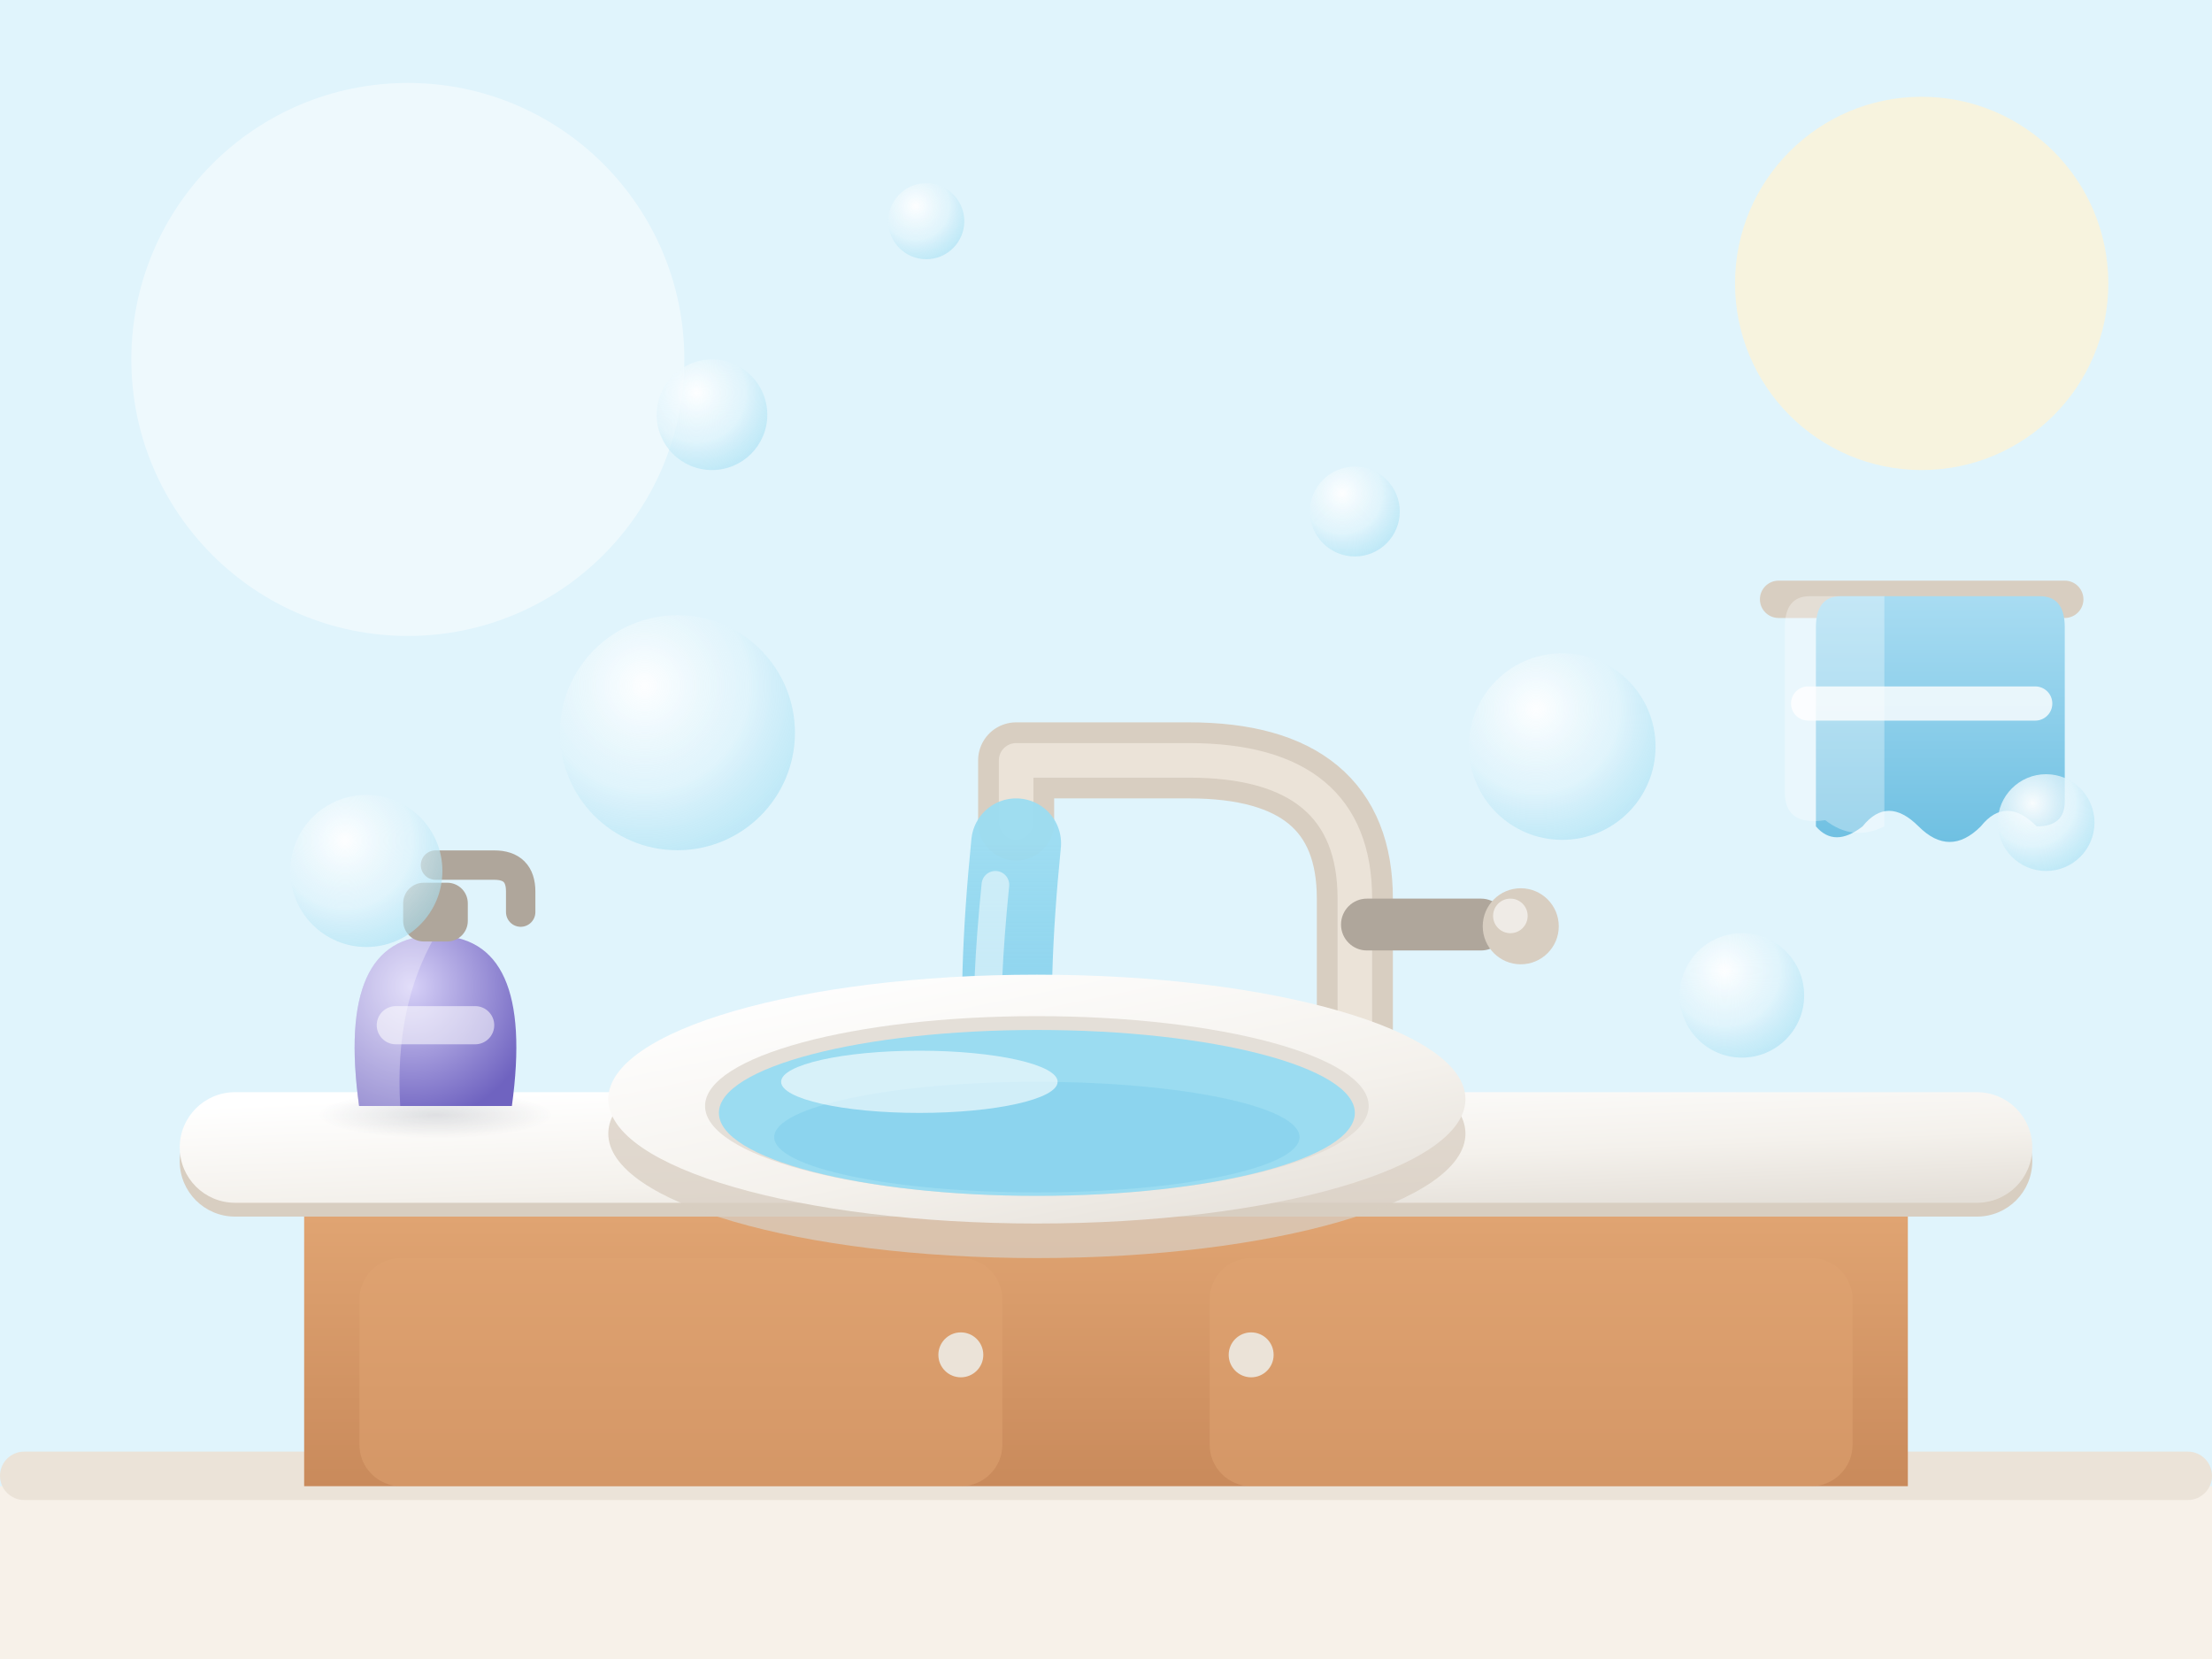
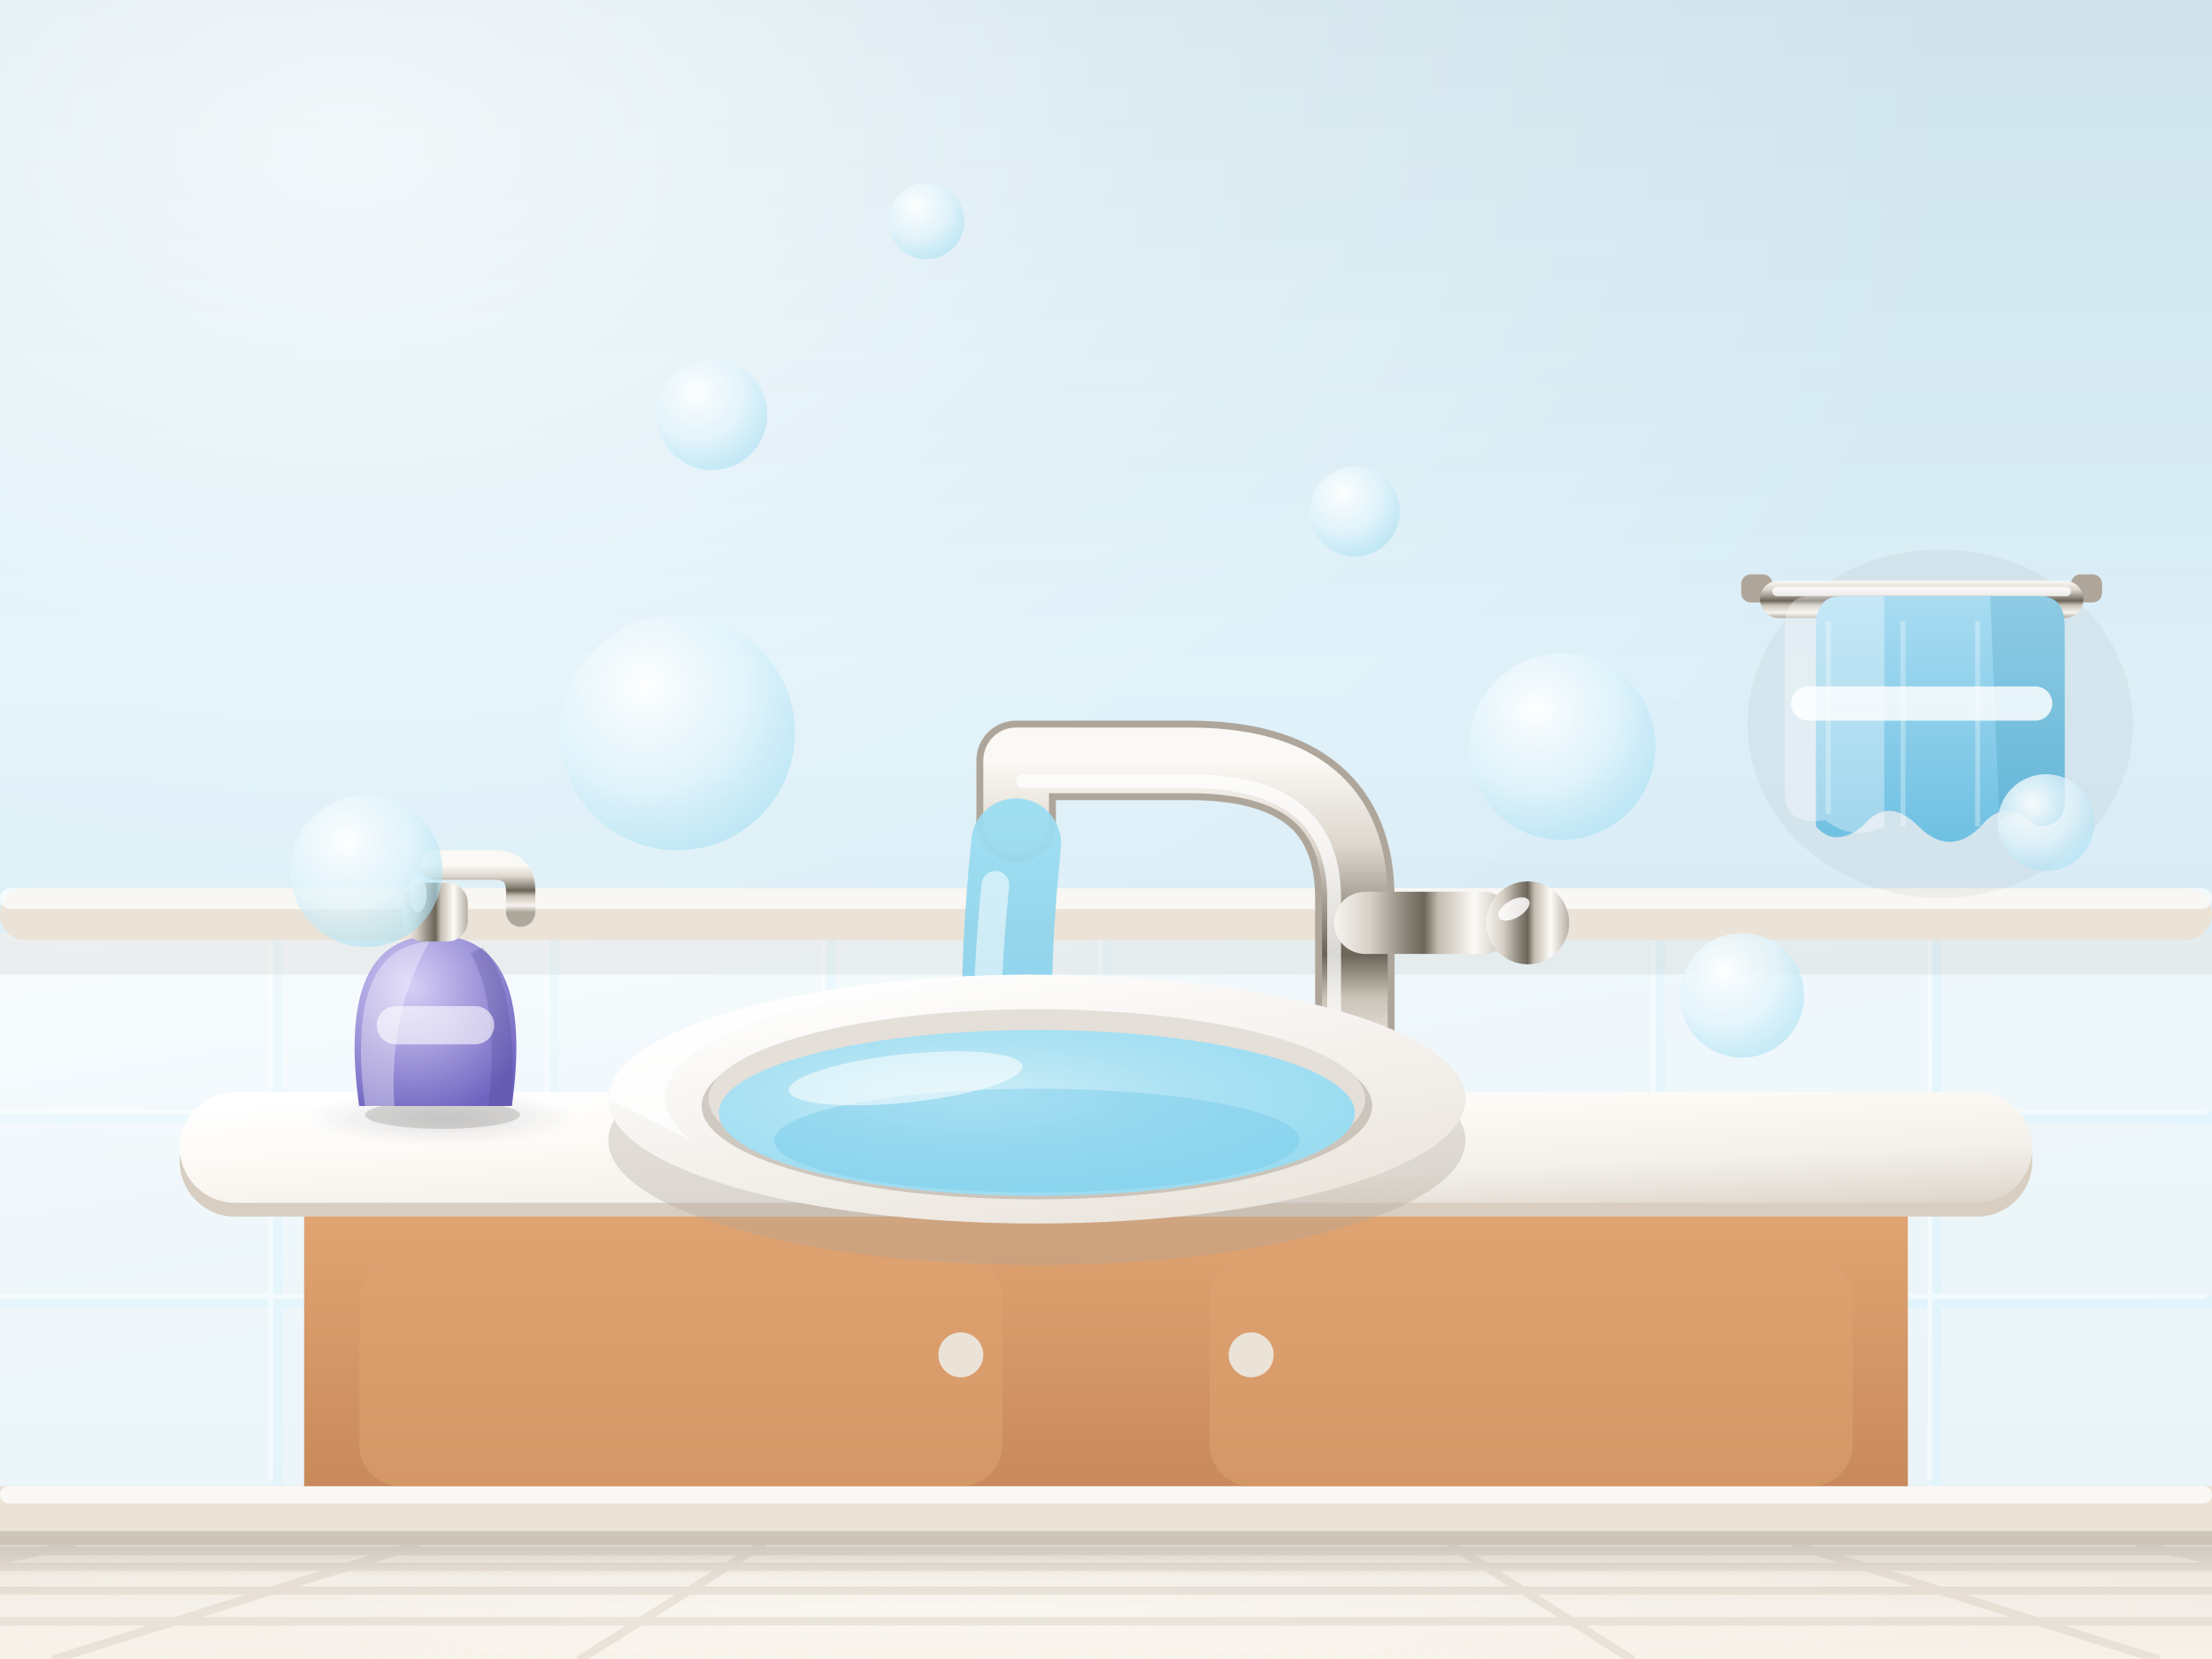
<svg xmlns="http://www.w3.org/2000/svg" viewBox="0 0 640 480" width="640" height="480">
  <defs>
    <radialGradient id="bubbleFill" cx="0.36" cy="0.3" r="0.8">
      <stop offset="0" stop-color="#FFFFFF" stop-opacity="0.95" />
      <stop offset="0.55" stop-color="#E0F4FC" stop-opacity="0.7" />
      <stop offset="1" stop-color="#9BDCF1" stop-opacity="0.55" />
    </radialGradient>
+     <linearGradient id="chromeGrad" x1="0" y1="0" x2="1" y2="0">
+       <stop offset="0" stop-color="#F7F4EF" />
+       <stop offset="0.2" stop-color="#D6D0C7" />
+       <stop offset="0.4" stop-color="#8C857A" />
+       <stop offset="0.5" stop-color="#6B6459" />
+       <stop offset="0.58" stop-color="#C3BCB1" />
+       <stop offset="0.78" stop-color="#FDFBF7" />
+       <stop offset="1" stop-color="#B6AFA4" />
+     </linearGradient>
+     <linearGradient id="chromeGradV" x1="0" y1="0" x2="0" y2="1">
+       <stop offset="0" stop-color="#FBF9F5" />
+       <stop offset="0.24" stop-color="#DCD6CD" />
+       <stop offset="0.46" stop-color="#8C857A" />
+       <stop offset="0.54" stop-color="#6B6459" />
+       <stop offset="0.66" stop-color="#CAC3B8" />
+       <stop offset="0.86" stop-color="#F7F4EF" />
+       <stop offset="1" stop-color="#AEA79C" />
+     </linearGradient>
+     <linearGradient id="floorFall" x1="0" y1="0" x2="0" y2="1">
+       <stop offset="0" stop-color="#7D766D" stop-opacity="0.24" />
+       <stop offset="0.28" stop-color="#7D766D" stop-opacity="0.05" />
+       <stop offset="1" stop-color="#7D766D" stop-opacity="0" />
+     </linearGradient>
+     <radialGradient id="floorGlow" cx="0.42" cy="0.55" r="0.6">
+       <stop offset="0" stop-color="#FFFDF6" stop-opacity="0.85" />
+       <stop offset="0.55" stop-color="#FFFDF6" stop-opacity="0.3" />
+       <stop offset="1" stop-color="#FFFDF6" stop-opacity="0" />
+     </radialGradient>
    <radialGradient id="lavenderBall" cx="0.35" cy="0.3" r="0.8">
      <stop offset="0" stop-color="#D6D0F7" />
      <stop offset="1" stop-color="#6F63C0" />
    </radialGradient>
-     <linearGradient id="porcelainGrad" x1="0.2" y1="0" x2="0.9" y2="1">
+     <linearGradient id="porcelainGrad" x1="0.16" y1="0" x2="0.94" y2="1">
      <stop offset="0" stop-color="#FFFFFF" />
-       <stop offset="0.6" stop-color="#F4F1EC" />
-       <stop offset="1" stop-color="#E4DFD8" />
+       <stop offset="0.34" stop-color="#FDFAF6" />
+       <stop offset="0.68" stop-color="#F4F1EC" />
+       <stop offset="1" stop-color="#DED7CC" />
+     </linearGradient>
+     <linearGradient id="porcelainTop" x1="0.25" y1="0" x2="0.85" y2="1">
+       <stop offset="0" stop-color="#FFFFFF" />
+       <stop offset="1" stop-color="#E9E3DA" />
    </linearGradient>
    <radialGradient id="softShadow" cx="0.5" cy="0.5" r="0.5">
      <stop offset="0" stop-color="#243047" stop-opacity="0.14" />
      <stop offset="1" stop-color="#243047" stop-opacity="0" />
    </radialGradient>
+     <linearGradient id="tileSheen" x1="0.05" y1="0" x2="0.8" y2="1">
+       <stop offset="0" stop-color="#FFFFFF" stop-opacity="0.55" />
+       <stop offset="0.42" stop-color="#FFFFFF" stop-opacity="0.14" />
+       <stop offset="1" stop-color="#FFFFFF" stop-opacity="0" />
+     </linearGradient>
    <linearGradient id="towelGrad" x1="0" y1="0" x2="0" y2="1">
      <stop offset="0" stop-color="#A8DCF2" />
      <stop offset="1" stop-color="#6FC0E2" />
    </linearGradient>
+     <linearGradient id="wallFall" x1="0" y1="0" x2="0" y2="1">
+       <stop offset="0" stop-color="#243047" stop-opacity="0.09" />
+       <stop offset="0.45" stop-color="#243047" stop-opacity="0.02" />
+       <stop offset="1" stop-color="#243047" stop-opacity="0.06" />
+     </linearGradient>
+     <radialGradient id="wallLight" cx="0.16" cy="0.1" r="0.72">
+       <stop offset="0" stop-color="#FFFFFF" stop-opacity="0.72" />
+       <stop offset="0.5" stop-color="#FFFFFF" stop-opacity="0.26" />
+       <stop offset="1" stop-color="#FFFFFF" stop-opacity="0" />
+     </radialGradient>
+     <radialGradient id="waterSkyPatch" cx="0.4" cy="0.4" r="0.62">
+       <stop offset="0" stop-color="#FFFFFF" stop-opacity="0.5" />
+       <stop offset="0.55" stop-color="#FFFFFF" stop-opacity="0.16" />
+       <stop offset="1" stop-color="#FFFFFF" stop-opacity="0" />
+     </radialGradient>
    <linearGradient id="waterStream" x1="0" y1="0" x2="0" y2="1">
      <stop offset="0" stop-color="#9BDCF1" stop-opacity="0.95" />
      <stop offset="1" stop-color="#6FC7E8" stop-opacity="0.75" />
    </linearGradient>
    <linearGradient id="woodGradV" x1="0" y1="0" x2="0" y2="1">
      <stop offset="0" stop-color="#E0A472" />
      <stop offset="1" stop-color="#C98A5B" />
    </linearGradient>
  </defs>
  <g id="games-bubbleWash">
    <rect x="0" y="0" width="640" height="480" fill="#E0F4FC" />
-     <circle cx="118" cy="104" r="80" fill="#FFFFFF" opacity="0.45" />
-     <circle cx="556" cy="82" r="54" fill="#FFF3D4" opacity="0.75" />
+     <rect x="0" y="0" width="640" height="430" fill="url(#wallFall)" />
+     <rect id="key-light" x="0" y="0" width="640" height="430" fill="url(#wallLight)" />
+     <g id="wall-tile">
+       <rect x="0" y="270" width="640" height="160" fill="#FFFFFF" opacity="0.5" />
+       <path d="M 80 270 V 430 M 160 270 V 430 M 240 270 V 430 M 320 270 V 430 M 400 270 V 430 M 480 270 V 430 M 560 270 V 430 M 0 323.3 H 640 M 0 376.7 H 640" stroke="#E0F4FC" stroke-width="3.4" opacity="0.9" fill="none" />
+       <path d="M 80 270 V 430 M 160 270 V 430 M 240 270 V 430 M 320 270 V 430 M 400 270 V 430 M 480 270 V 430 M 560 270 V 430 M 0 323.3 H 640 M 0 376.7 H 640" stroke="#FFFFFF" stroke-width="1.4" opacity="0.5" fill="none" transform="translate(-1.6 -1.6)" />
+       <rect x="0" y="270" width="640" height="160" fill="url(#tileSheen)" />
+       <rect x="0" y="270" width="640" height="12" fill="#7D766D" opacity="0.1" />
+       <rect x="0" y="257" width="640" height="15" rx="7.5" fill="#EBE3D8" />
+       <rect x="0" y="257" width="640" height="6" rx="3" fill="#FFFFFF" opacity="0.7" />
+     </g>
    <rect x="0" y="430" width="640" height="50" fill="#F7F1E9" />
-     <rect x="0" y="420" width="640" height="14" rx="7" fill="#EBE3D8" />
+     <rect x="0" y="447" width="640" height="33" fill="url(#floorGlow)" />
+     <g id="floor-tile" stroke="#D8CEC1" stroke-width="2.4" opacity="0.42" fill="none" stroke-linecap="round">
+       <path d="M -178.7 447 L -440 480 M -79 447 L -288 480 M 20.8 447 L -136 480 M 120.5 447 L 16 480 M 220.3 447 L 168 480 M 419.8 447 L 472 480 M 519.5 447 L 624 480 M 619.3 447 L 776 480 M 719 447 L 928 480 M 818.8 447 L 1080 480 M 0 448.8 H 640 M 0 453.3 H 640 M 0 460.2 H 640 M 0 469.1 H 640" />
+     </g>
+     <rect x="0" y="447" width="640" height="33" fill="url(#floorFall)" />
+     <g id="skirting">
+       <rect x="0" y="430" width="640" height="17" fill="#EBE3D8" />
+       <rect x="0" y="430" width="640" height="5" rx="2.5" fill="#FFFFFF" opacity="0.75" />
+       <rect x="0" y="443" width="640" height="4" fill="#AFA69B" opacity="0.5" />
+     </g>
    <path d="M 88 352 h 464 v 78 h -464 Z" fill="url(#woodGradV)" />
    <rect x="104" y="364" width="186" height="66" rx="12" fill="#E0A472" opacity="0.5" />
    <rect x="350" y="364" width="186" height="66" rx="12" fill="#E0A472" opacity="0.5" />
    <circle cx="278" cy="392" r="6.5" fill="#EBE3D8" />
    <circle cx="362" cy="392" r="6.5" fill="#EBE3D8" />
    <rect x="52" y="320" width="536" height="32" rx="16" fill="#D8CEC1" />
    <rect x="52" y="316" width="536" height="32" rx="16" fill="url(#porcelainGrad)" />
    <g transform="translate(556 168) scale(0.9)">
-       <rect x="-52" y="0" width="104" height="12" rx="6" fill="#D8CEC1" />
+       <ellipse cx="6" cy="46" rx="62" ry="56" fill="#7D766D" opacity="0.08" />
+       <rect x="-58" y="-2" width="10" height="9" rx="3" fill="#AFA69B" />
+       <rect x="48" y="-2" width="10" height="9" rx="3" fill="#AFA69B" />
+       <rect x="-52" y="0" width="104" height="12" rx="6" fill="url(#chromeGradV)" />
+       <rect x="-48" y="2" width="96" height="3" rx="1.5" fill="#FFFFFF" opacity="0.8" />
      <path d="M -38 5 h 76 q 8 0 8 10 v 56 q 0 8 -9 8 q -10 -10 -18 0 q -10 10 -20 0 q -10 -10 -18 0 q -9 7 -15 0 v -64 q 0 -10 8 -10 Z" fill="url(#towelGrad)" />
-       <path d="M -38 5 h 26 v 74 q -10 5 -19 -2 q -13 2 -13 -9 v -53 q 0 -10 8 -10 Z" fill="#FFFFFF" opacity="0.32" />
-       <rect x="-42" y="34" width="84" height="11" rx="5.5" fill="#FFFFFF" opacity="0.8" />
+       <path d="M -38 5 h 26 v 74 q -10 5 -19 -2 q -13 2 -13 -9 v -53 q 0 -10 8 -10 Z" fill="#FFFFFF" opacity="0.34" />
+       <path d="M 22 5 h 16 q 8 0 8 10 v 56 q 0 8 -9 8 q -6 -6 -12 -2 Z" fill="#2A87AC" opacity="0.2" />
+       <rect x="-42" y="34" width="84" height="11" rx="5.5" fill="#FFFFFF" opacity="0.82" />
+       <path d="M -30 13 v 62 M -6 13 v 66 M 18 13 v 66" stroke="#FFFFFF" stroke-width="1.6" opacity="0.3" fill="none" />
    </g>
    <g transform="translate(126 320) scale(0.85)">
-       <ellipse cx="0" cy="3" rx="40" ry="8" fill="url(#softShadow)" />
+       <ellipse cx="2" cy="4" rx="46.4" ry="9.4" fill="url(#softShadow)" />
+       <ellipse cx="2.4" cy="3" rx="26.4" ry="4.8" fill="#5A544D" opacity="0.2" />
      <path d="M -26 0 q -8 -58 26 -58 q 34 0 26 58 Z" fill="url(#lavenderBall)" />
-       <path d="M -26 0 q -8 -58 26 -58 q -14 24 -12 58 Z" fill="#FFFFFF" opacity="0.3" />
-       <rect x="-20" y="-34" width="40" height="13" rx="6.5" fill="#FFFFFF" opacity="0.55" />
-       <rect x="-11" y="-76" width="22" height="20" rx="7" fill="#AFA69B" />
-       <path d="M 0 -82 h 20 q 9 0 9 9 v 7" stroke="#AFA69B" stroke-width="10" fill="none" stroke-linecap="round" />
+       <path d="M -24 0 q -7 -54 22 -56 q -14 24 -12 56 Z" fill="#FFFFFF" opacity="0.34" />
+       <path d="M 16 -54 q 12 12 10 54 h -8 q 4 -34 -6 -52 Z" fill="#453B85" opacity="0.22" />
+       <rect x="-20" y="-34" width="40" height="13" rx="6.5" fill="#FFFFFF" opacity="0.6" />
+       <rect x="-11" y="-76" width="22" height="20" rx="7" fill="url(#chromeGrad)" />
+       <path d="M 0 -82 h 20 q 9 0 9 9 v 7" stroke="url(#chromeGradV)" stroke-width="10" fill="none" stroke-linecap="round" />
+       <ellipse cx="-6" cy="-72" rx="3" ry="6" fill="#FFFFFF" opacity="0.7" transform="rotate(0 -6 -72)" />
    </g>
    <g transform="translate(300 318) scale(1)">
-       <path d="M 92 6 V -58 q 0 -40 -48 -40 h -50 v 18" stroke="#D8CEC1" stroke-width="22" fill="none" stroke-linecap="round" stroke-linejoin="round" />
-       <path d="M 92 6 V -58 q 0 -40 -48 -40 h -50 v 18" stroke="#EBE3D8" stroke-width="10" fill="none" stroke-linecap="round" stroke-linejoin="round" />
-       <rect x="88" y="-58" width="48" height="15" rx="7.5" fill="#AFA69B" />
-       <circle cx="140" cy="-50" r="11" fill="#D8CEC1" />
-       <circle cx="137" cy="-53" r="5" fill="#FFFFFF" opacity="0.6" />
+       <path d="M 92 6 V -58 q 0 -40 -48 -40 h -50 v 18" stroke="#AFA69B" stroke-width="23" fill="none" stroke-linecap="round" stroke-linejoin="round" />
+       <path d="M 92 6 V -58 q 0 -40 -48 -40 h -50 v 18" stroke="url(#chromeGradV)" stroke-width="19" fill="none" stroke-linecap="round" stroke-linejoin="round" />
+       <path d="M 86 0 V -58 q 0 -34 -42 -34 h -48" stroke="#FFFFFF" stroke-width="4" fill="none" stroke-linecap="round" stroke-linejoin="round" opacity="0.75" />
+       <rect x="86" y="-60" width="52" height="18" rx="9" fill="url(#chromeGrad)" />
+       <circle cx="142" cy="-51" r="12" fill="url(#chromeGrad)" />
+       <ellipse cx="138" cy="-55" rx="5" ry="2.6" fill="#FFFFFF" opacity="0.85" transform="rotate(-30 138 -55)" />
      <path d="M -6 -74 q -4 40 -2 66" stroke="url(#waterStream)" stroke-width="26" stroke-linecap="round" fill="none" />
-       <path d="M -12 -62 q -3 30 -2 46" stroke="#FFFFFF" stroke-width="8" stroke-linecap="round" fill="none" opacity="0.5" />
-       <ellipse cx="0" cy="10" rx="124" ry="36" fill="#D8CEC1" opacity="0.75" />
-       <ellipse cx="0" cy="0" rx="124" ry="36" fill="url(#porcelainGrad)" />
-       <ellipse cx="0" cy="2" rx="96" ry="26" fill="#E4DFD8" />
+       <path d="M -12 -62 q -3 30 -2 46" stroke="#FFFFFF" stroke-width="8" stroke-linecap="round" fill="none" opacity="0.55" />
+       <ellipse cx="0" cy="12" rx="124" ry="36" fill="#AFA69B" opacity="0.35" />
+       <ellipse cx="0" cy="0" rx="124" ry="36" fill="url(#porcelainTop)" />
+       <path d="M -124 0 a 124 36 0 0 1 124 -36 a 124 36 0 0 0 -100 48 Z" fill="#FFFFFF" opacity="0.75" />
+       <ellipse cx="0" cy="2" rx="97" ry="27" fill="#AFA69B" opacity="0.55" />
+       <ellipse cx="0" cy="0" rx="95" ry="26" fill="#E4DFD8" />
      <ellipse cx="0" cy="4" rx="92" ry="24" fill="#9BDCF1" />
-       <ellipse cx="0" cy="11" rx="76" ry="16" fill="#6FC7E8" opacity="0.35" />
-       <ellipse cx="-34" cy="-5" rx="40" ry="9" fill="#FFFFFF" opacity="0.6" />
+       <ellipse cx="0" cy="4" rx="92" ry="24" fill="url(#waterSkyPatch)" />
+       <ellipse cx="0" cy="12" rx="76" ry="15" fill="#6FC7E8" opacity="0.4" />
+       <ellipse cx="-38" cy="-6" rx="34" ry="7" fill="#FFFFFF" opacity="0.55" transform="rotate(-6 -38 -6)" />
    </g>
    <g>
      <circle cx="196" cy="212" r="34" fill="url(#bubbleFill)" />
      <circle cx="106" cy="252" r="22" fill="url(#bubbleFill)" />
      <circle cx="452" cy="216" r="27" fill="url(#bubbleFill)" />
      <circle cx="504" cy="288" r="18" fill="url(#bubbleFill)" />
      <circle cx="206" cy="120" r="16" fill="url(#bubbleFill)" />
      <circle cx="392" cy="148" r="13" fill="url(#bubbleFill)" />
      <circle cx="268" cy="64" r="11" fill="url(#bubbleFill)" />
      <circle cx="592" cy="238" r="14" fill="url(#bubbleFill)" />
    </g>
  </g>
</svg>
